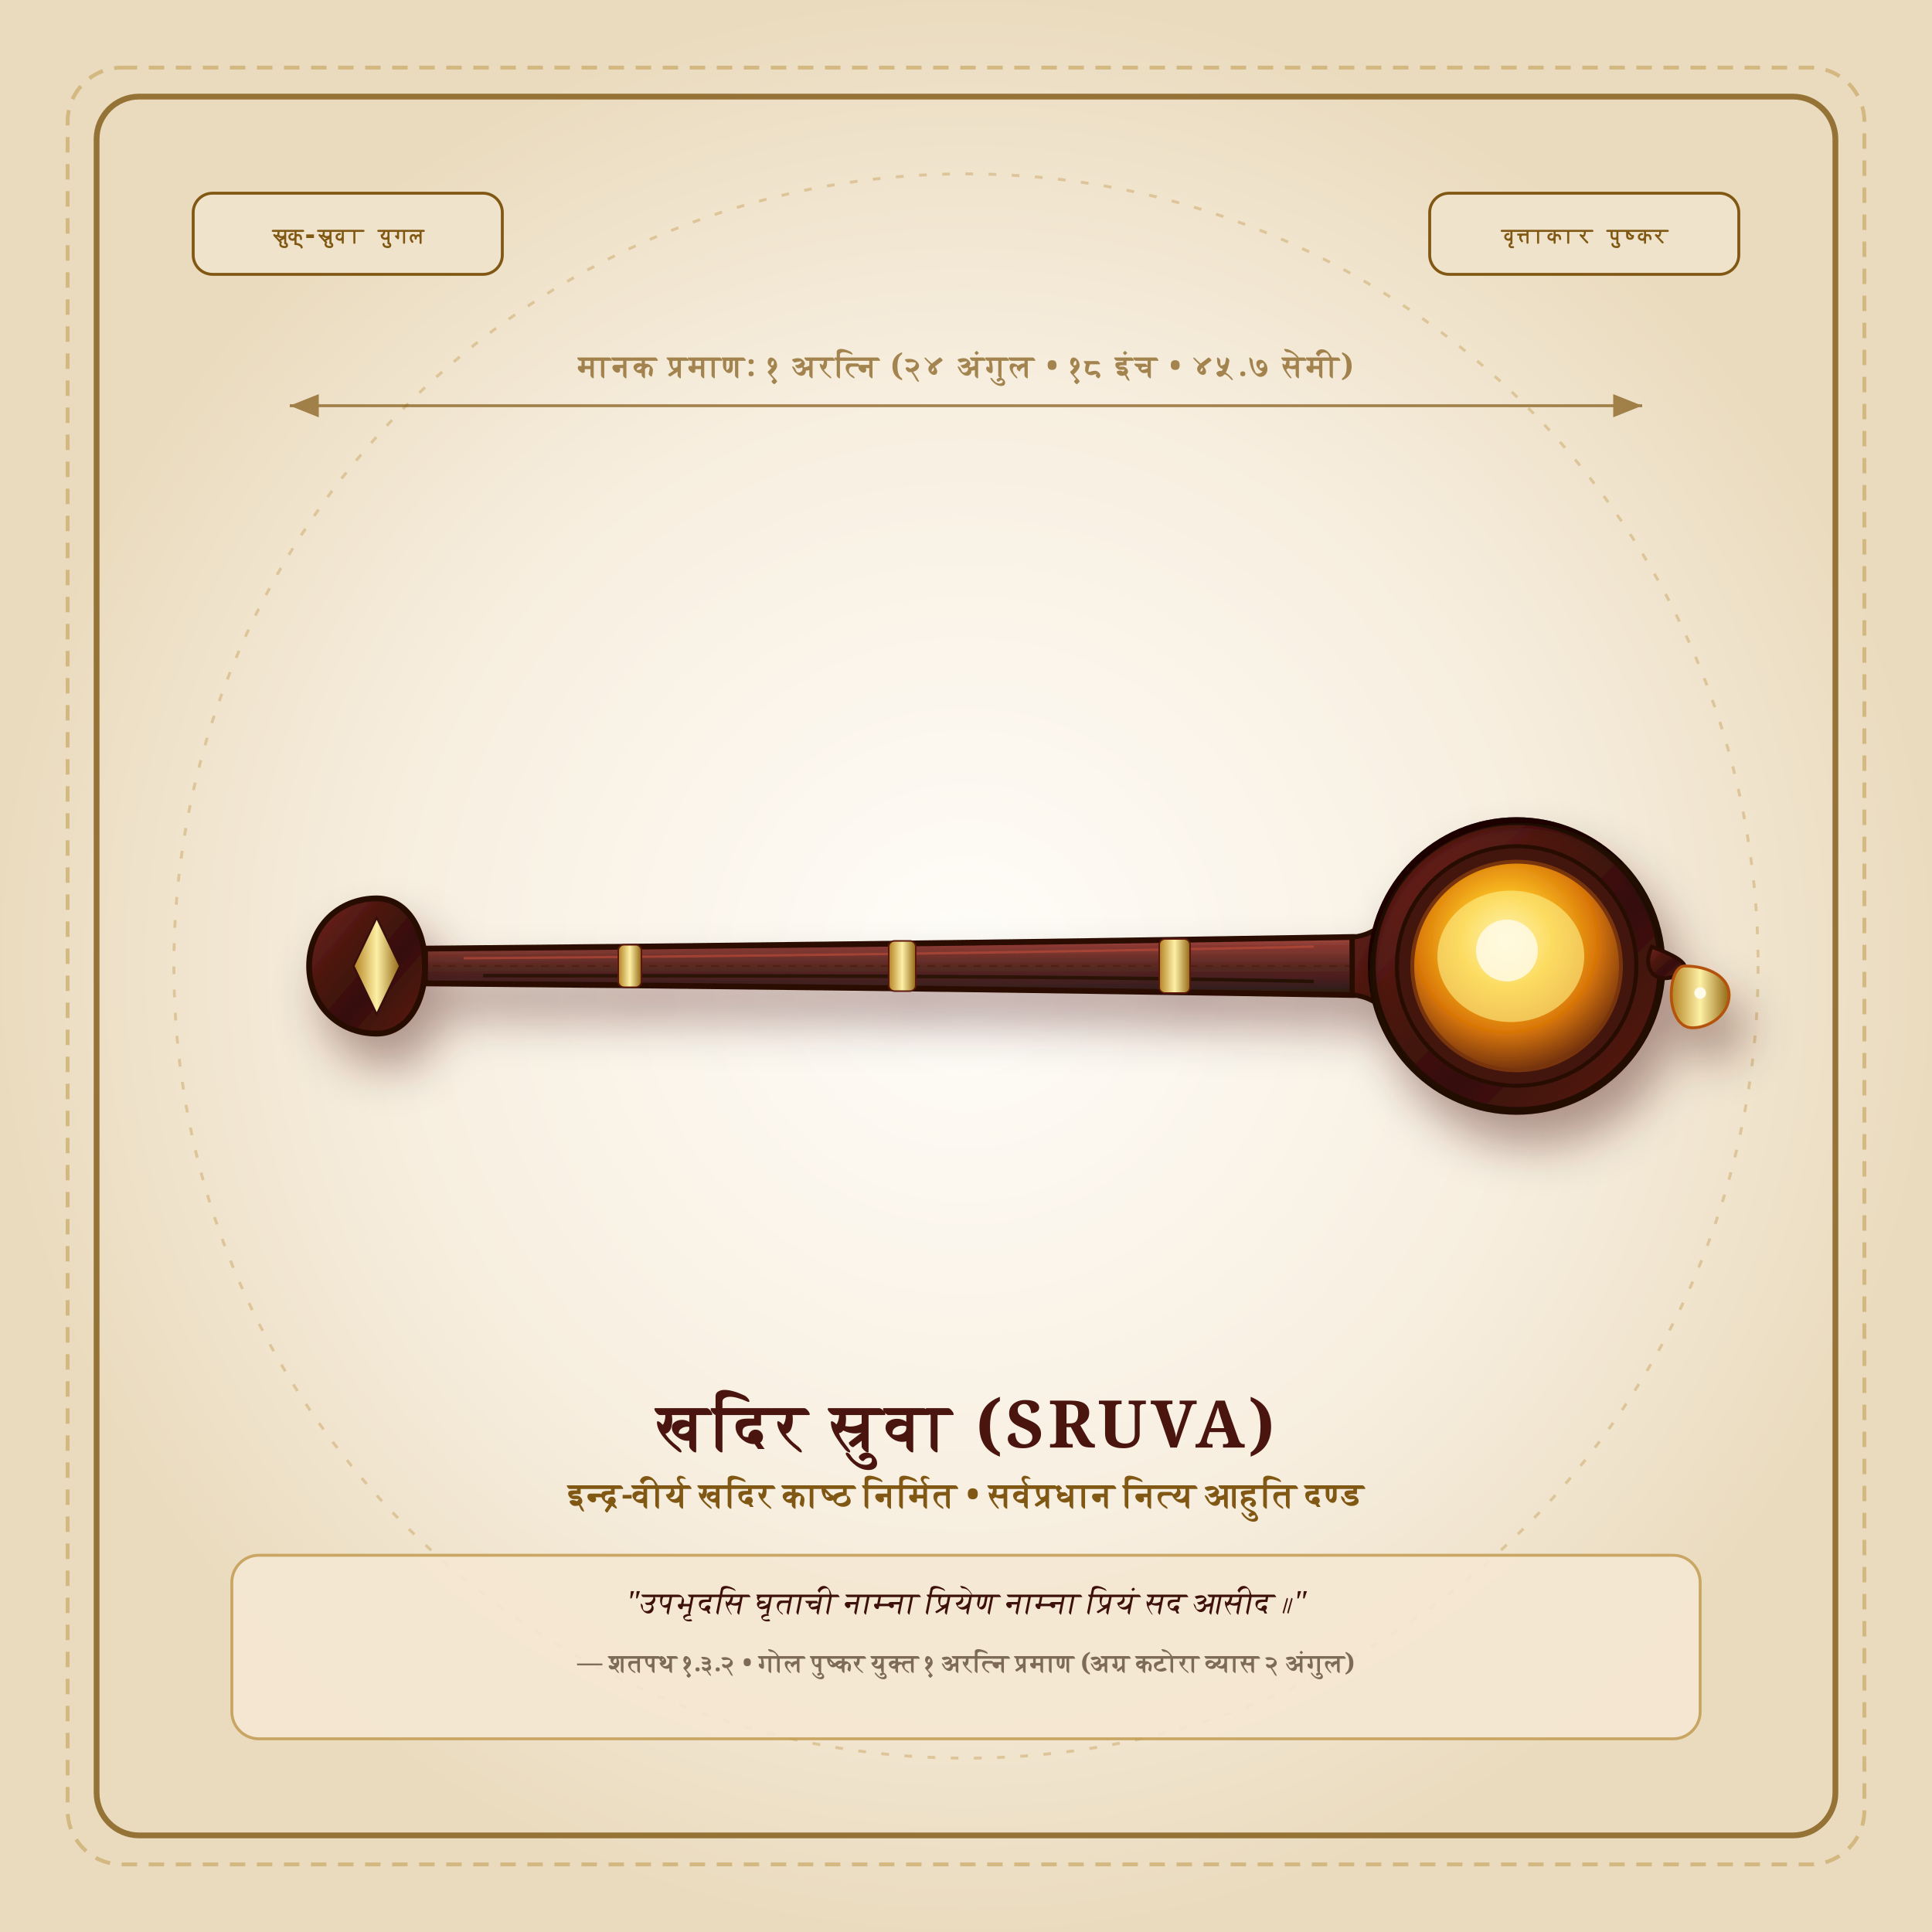
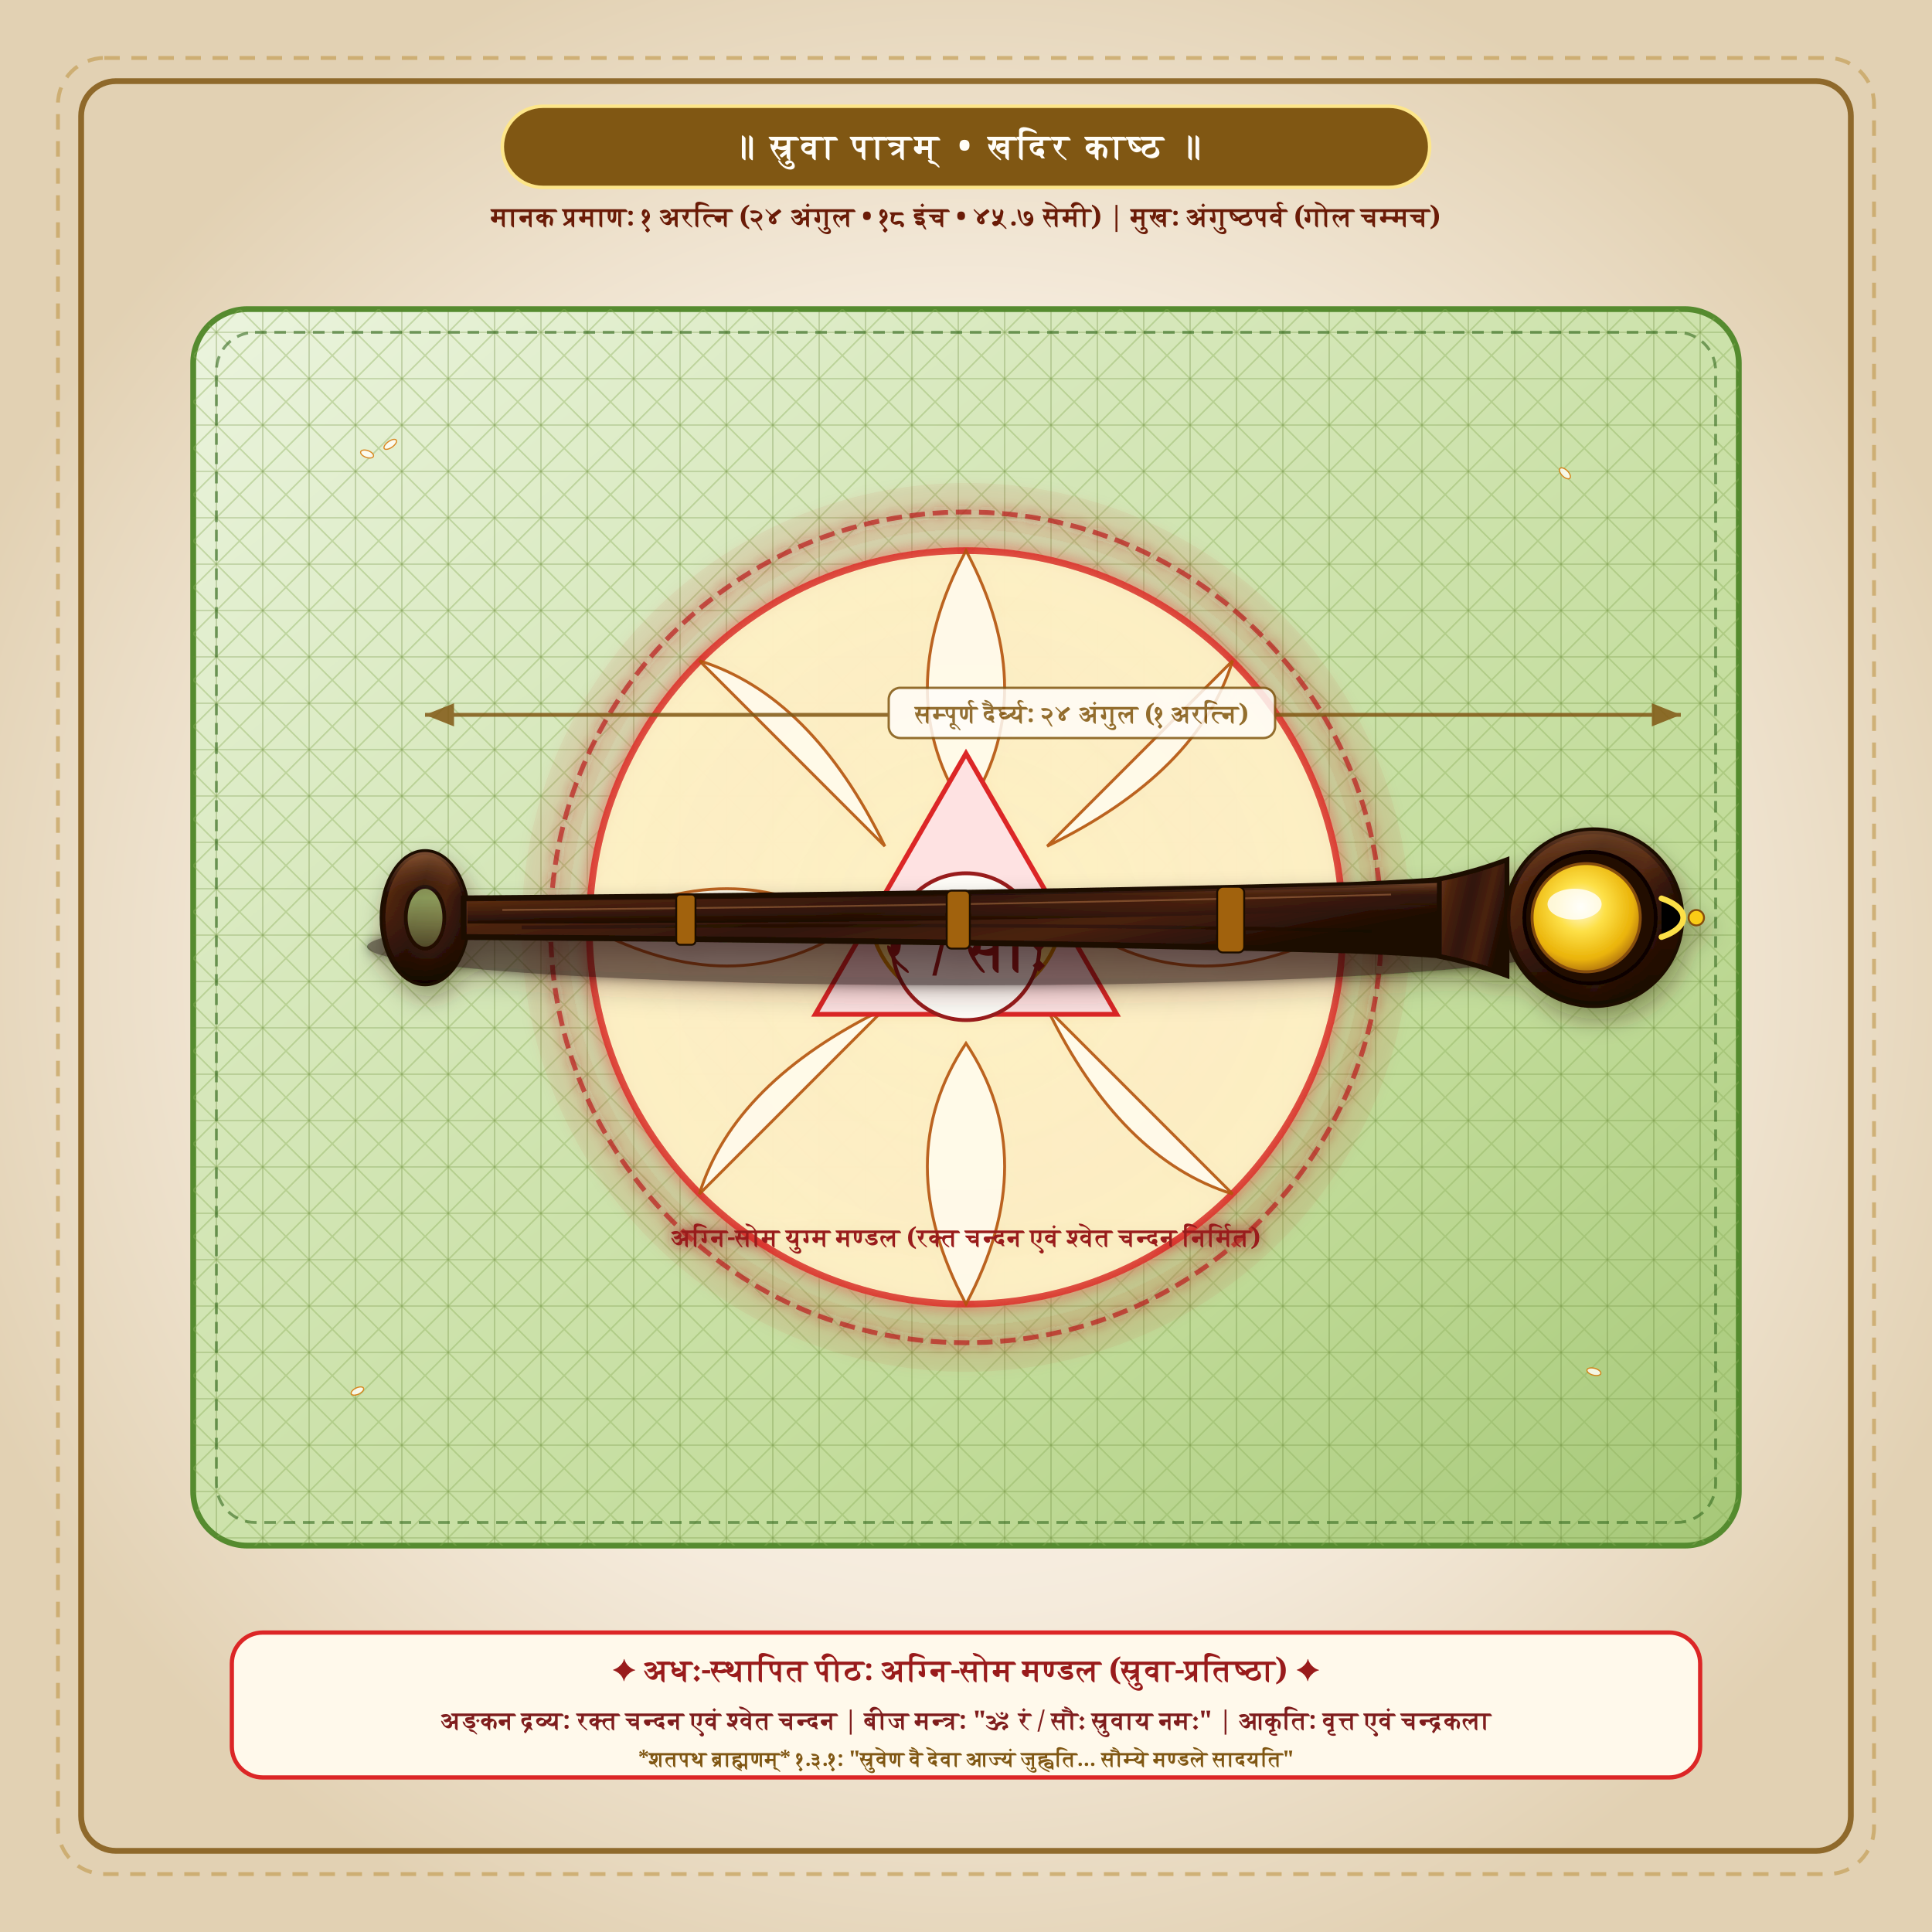
<svg xmlns="http://www.w3.org/2000/svg" viewBox="0 0 1000 1000" width="100%" height="100%">
  <defs>
-     <radialGradient id="bgGrad" cx="50%" cy="50%" r="50%">
-       <stop offset="0%" stop-color="#FFFDF9" />
-       <stop offset="60%" stop-color="#F7EEDF" />
-       <stop offset="100%" stop-color="#EADBBE" />
+     <radialGradient id="bgGrad" cx="50%" cy="50%" r="55%">
+       <stop offset="0%" stop-color="#FFFDF8" />
+       <stop offset="60%" stop-color="#F5EBDC" />
+       <stop offset="100%" stop-color="#E2D1B3" />
    </radialGradient>
-     <linearGradient id="khadiraWood" x1="0%" y1="0%" x2="100%" y2="100%">
-       <stop offset="0%" stop-color="#78281F" />
-       <stop offset="30%" stop-color="#511811" />
-       <stop offset="60%" stop-color="#340E0A" />
-       <stop offset="85%" stop-color="#511811" />
-       <stop offset="100%" stop-color="#240705" />
+     <linearGradient id="kushaWeave" x1="0%" y1="0%" x2="100%" y2="100%">
+       <stop offset="0%" stop-color="#EBF4DE" />
+       <stop offset="30%" stop-color="#D7E8BC" />
+       <stop offset="70%" stop-color="#C2DC9A" />
+       <stop offset="100%" stop-color="#A6C878" />
    </linearGradient>
-     <linearGradient id="khadiraHighlight" x1="0%" y1="0%" x2="0%" y2="100%">
-       <stop offset="0%" stop-color="#943126" stop-opacity="0.9" />
-       <stop offset="50%" stop-color="#4A140F" stop-opacity="0.9" />
-       <stop offset="100%" stop-color="#1F0604" stop-opacity="0.9" />
+     <pattern id="kushaPattern" width="24" height="24" patternUnits="userSpaceOnUse">
+       <path d="M 0,0 L 24,24 M 24,0 L 0,24" stroke="#8CAE5B" stroke-width="0.8" opacity="0.4" />
+       <line x1="0" y1="12" x2="24" y2="12" stroke="#6C8E3B" stroke-width="0.6" opacity="0.35" />
+       <line x1="12" y1="0" x2="12" y2="24" stroke="#5E7E2F" stroke-width="0.6" opacity="0.35" />
+     </pattern>
+     <linearGradient id="agniSomaPaste" x1="0%" y1="0%" x2="100%" y2="100%">
+       <stop offset="0%" stop-color="#FCA5A5" />
+       <stop offset="30%" stop-color="#DC2626" />
+       <stop offset="70%" stop-color="#FEF3C7" />
+       <stop offset="100%" stop-color="#D97706" />
    </linearGradient>
-     <radialGradient id="gheeBowlGlow" cx="45%" cy="38%" r="62%">
-       <stop offset="0%" stop-color="#FFFBEB" />
-       <stop offset="35%" stop-color="#FBBF24" />
-       <stop offset="70%" stop-color="#D97706" />
-       <stop offset="100%" stop-color="#78350F" />
+     <radialGradient id="somaGlow" cx="50%" cy="50%" r="50%">
+       <stop offset="0%" stop-color="#FEF08A" stop-opacity="0.8" />
+       <stop offset="50%" stop-color="#F87171" stop-opacity="0.5" />
+       <stop offset="100%" stop-color="#B91C1C" stop-opacity="0.1" />
    </radialGradient>
-     <linearGradient id="sruvaGold" x1="0%" y1="0%" x2="100%" y2="0%">
-       <stop offset="0%" stop-color="#B48222" />
-       <stop offset="50%" stop-color="#FDF0A6" />
-       <stop offset="100%" stop-color="#936814" />
+     <linearGradient id="khadiraWood" x1="0%" y1="0%" x2="100%" y2="40%">
+       <stop offset="0%" stop-color="#6E3A1A" />
+       <stop offset="25%" stop-color="#4A220D" />
+       <stop offset="50%" stop-color="#301507" />
+       <stop offset="75%" stop-color="#4A220D" />
+       <stop offset="100%" stop-color="#1E0B04" />
    </linearGradient>
-     <filter id="patraShadow" x="-20%" y="-20%" width="150%" height="150%">
-       <feDropShadow dx="8" dy="16" stdDeviation="12" flood-color="#3B100B" flood-opacity="0.38" />
+     <linearGradient id="khadiraSpecular" x1="0%" y1="0%" x2="0%" y2="100%">
+       <stop offset="0%" stop-color="#C48255" stop-opacity="0.55" />
+       <stop offset="35%" stop-color="#4A220D" stop-opacity="0.1" />
+       <stop offset="85%" stop-color="#1E0B04" stop-opacity="0.8" />
+       <stop offset="100%" stop-color="#0F0502" stop-opacity="0.95" />
+     </linearGradient>
+     <radialGradient id="moltenGhee" cx="45%" cy="40%" r="65%">
+       <stop offset="0%" stop-color="#FFFDE7" />
+       <stop offset="35%" stop-color="#FDE047" />
+       <stop offset="75%" stop-color="#EAB308" />
+       <stop offset="100%" stop-color="#A16207" />
+     </radialGradient>
+     <filter id="yantraGlowFilter" x="-20%" y="-20%" width="140%" height="140%">
+       <feGaussianBlur stdDeviation="3" result="blur" />
+       <feComposite in="SourceGraphic" in2="blur" operator="over" />
    </filter>
-     <filter id="bowlDepth">
-       <feOffset dx="2" dy="4" />
-       <feGaussianBlur stdDeviation="3.5" result="offset-blur" />
-       <feComposite operator="out" in="SourceGraphic" in2="offset-blur" result="inverse" />
-       <feFlood flood-color="#1A0503" flood-opacity="0.8" result="color" />
-       <feComposite operator="in" in="color" in2="inverse" result="shadow" />
-       <feComposite operator="over" in="shadow" in2="SourceGraphic" />
+     <filter id="patraDeepShadow" x="-25%" y="-25%" width="150%" height="150%">
+       <feDropShadow dx="8" dy="24" stdDeviation="16" flood-color="#1A0A04" flood-opacity="0.6" />
+       <feDropShadow dx="2" dy="6" stdDeviation="6" flood-color="#2D1206" flood-opacity="0.4" />
    </filter>
  </defs>
  <rect width="1000" height="1000" fill="url(#bgGrad)" />
-   <rect x="35" y="35" width="930" height="930" rx="28" fill="none" stroke="#C5A059" stroke-width="2" stroke-dasharray="8 6" opacity="0.6" />
-   <rect x="50" y="50" width="900" height="900" rx="22" fill="none" stroke="#805713" stroke-width="3" opacity="0.8" />
-   <circle cx="500" cy="500" r="410" fill="none" stroke="#C5A059" stroke-width="1.5" stroke-dasharray="4 8" opacity="0.45" />
-   <g opacity="0.7">
-     <line x1="160" y1="500" x2="840" y2="500" stroke="#805713" stroke-width="1" stroke-dasharray="4 4" />
-     <line x1="150" y1="210" x2="850" y2="210" stroke="#805713" stroke-width="1.5" />
-     <path d="M 150 210 L 165 204 L 165 216 Z" fill="#805713" />
-     <path d="M 850 210 L 835 204 L 835 216 Z" fill="#805713" />
-     <text x="500" y="195" font-family="'Cinzel', 'Noto Serif', serif" font-size="16" font-weight="bold" fill="#805713" text-anchor="middle" letter-spacing="1">
-       मानक प्रमाण: १ अरत्नि (२४ अंगुल • १८ इंच • ४५.७ सेमी)
+   <rect x="30" y="30" width="940" height="940" rx="24" fill="none" stroke="#C5A059" stroke-width="2" stroke-dasharray="8 6" opacity="0.7" />
+   <rect x="42" y="42" width="916" height="916" rx="18" fill="none" stroke="#805713" stroke-width="3" opacity="0.85" />
+   <g transform="translate(500, 85)" text-anchor="middle">
+     <rect x="-240" y="-30" width="480" height="42" rx="21" fill="#805713" stroke="#FDE68A" stroke-width="1.8" />
+     <text y="-3" font-family="'Cinzel', 'Noto Serif', serif" font-size="18" font-weight="900" fill="#FFFDF8" letter-spacing="2">
+       ॥ स्रुवा पात्रम् • खदिर काष्ठ ॥
+     </text>
+     <text y="32" font-family="'Noto Serif', serif" font-size="14" font-weight="bold" fill="#6A1B07">
+       मानक प्रमाण: १ अरत्नि (२४ अंगुल • १८ इंच • ४५.७ सेमी) | मुख: अंगुष्ठपर्व (गोल चम्मच)
    </text>
  </g>
-   <g filter="url(#patraShadow)">
-     <path d="M 160 500              C 160 480, 175 465, 195 465              C 210 465, 220 480, 220 500              C 220 520, 210 535, 195 535              C 175 535, 160 520, 160 500 Z" fill="url(#khadiraWood)" stroke="#260805" stroke-width="3" />
-     <polygon points="195,475 207,500 195,525 183,500" fill="url(#sruvaGold)" stroke="#381008" stroke-width="1" />
-     <path d="M 220 491              C 340 490, 520 488, 700 485              L 700 515              C 520 512, 340 510, 220 509              Z" fill="url(#khadiraHighlight)" stroke="#2A0805" stroke-width="3" />
-     <path d="M 240 496 C 380 495, 540 493, 680 490" stroke="#BA4A38" stroke-width="1.2" fill="none" opacity="0.65" />
-     <path d="M 250 505 C 390 505, 550 505, 680 508" stroke="#1F0604" stroke-width="1.8" fill="none" opacity="0.75" />
-     <rect x="320" y="489" width="12" height="22" rx="3" fill="url(#sruvaGold)" stroke="#5B190E" stroke-width="0.8" />
-     <rect x="460" y="487" width="14" height="26" rx="3" fill="url(#sruvaGold)" stroke="#5B190E" stroke-width="0.8" />
-     <rect x="600" y="486" width="16" height="28" rx="3" fill="url(#sruvaGold)" stroke="#5B190E" stroke-width="0.8" />
-     <path d="M 700 485              C 715 484, 725 470, 735 455              C 742 445, 750 440, 760 440              L 760 560              C 750 560, 742 555, 735 545              C 725 530, 715 516, 700 515              Z" fill="url(#khadiraWood)" stroke="#260805" stroke-width="2.5" />
-     <circle cx="785" cy="500" r="75" fill="url(#khadiraWood)" stroke="#240705" stroke-width="4" filter="url(#bowlDepth)" />
-     <circle cx="785" cy="500" r="62" fill="#42120C" stroke="#260805" stroke-width="2" />
-     <circle cx="785" cy="500" r="54" fill="url(#gheeBowlGlow)" stroke="#78350F" stroke-width="2" />
-     <ellipse cx="782" cy="495" rx="38" ry="34" fill="#FEF08A" opacity="0.6" />
-     <circle cx="780" cy="492" r="16" fill="#FFFBEB" opacity="0.8" />
-     <path d="M 855 490 C 868 495, 878 500, 868 505 C 855 510, 850 500, 855 490 Z" fill="url(#khadiraWood)" stroke="#2A0805" stroke-width="2" />
-     <path d="M 872 500 C 885 500, 895 506, 895 515 C 895 525, 885 532, 876 532 C 868 532, 865 522, 865 515 C 865 506, 868 500, 872 500 Z" fill="url(#sruvaGold)" stroke="#B45309" stroke-width="1.5" />
-     <circle cx="880" cy="514" r="3" fill="#FFFBEB" />
+   <g transform="translate(100, 160)">
+     <rect x="0" y="0" width="800" height="640" rx="28" fill="url(#kushaWeave)" stroke="#558B2F" stroke-width="3" />
+     <rect x="0" y="0" width="800" height="640" rx="28" fill="url(#kushaPattern)" />
+     <rect x="12" y="12" width="776" height="616" rx="20" fill="none" stroke="#33691E" stroke-width="1.5" stroke-dasharray="6 4" opacity="0.6" />
+     <g fill="#FFFDF5" stroke="#D97706" stroke-width="0.6" opacity="0.85">
+       <ellipse cx="90" cy="75" rx="3.5" ry="1.8" transform="rotate(20 90 75)" />
+       <ellipse cx="102" cy="70" rx="3.8" ry="1.7" transform="rotate(-35 102 70)" />
+       <ellipse cx="710" cy="85" rx="3.6" ry="1.8" transform="rotate(45 710 85)" />
+       <ellipse cx="725" cy="550" rx="3.7" ry="1.8" transform="rotate(15 725 550)" />
+       <ellipse cx="85" cy="560" rx="3.5" ry="1.7" transform="rotate(-25 85 560)" />
+     </g>
+     <g id="underlying-yantra-sruva" transform="translate(400, 320)" filter="url(#yantraGlowFilter)">
+       <circle cx="0" cy="0" r="230" fill="url(#somaGlow)" opacity="0.4" />
+       <circle cx="0" cy="0" r="215" fill="none" stroke="#B91C1C" stroke-width="2.5" stroke-dasharray="8 4" opacity="0.7" />
+       <circle cx="0" cy="0" r="195" fill="#FEF3C7" stroke="#DC2626" stroke-width="3.5" opacity="0.85" />
+       <g stroke="#B45309" stroke-width="1.5" fill="#FFFBEB" opacity="0.9">
+         <path d="M 0 -195 Q 40 -120, 0 -60 Q -40 -120, 0 -195 Z" />
+         <path d="M 0 195 Q 40 120, 0 60 Q -40 120, 0 195 Z" />
+         <path d="M -195 0 Q -120 40, -60 0 Q -120 -40, -195 0 Z" />
+         <path d="M 195 0 Q 120 40, 60 0 Q 120 -40, 195 0 Z" />
+         <path d="M -138 -138 Q -80 -80, -42 -42 Q -80 -120, -138 -138 Z" />
+         <path d="M 138 138 Q 80 80, 42 42 Q 80 120, 138 138 Z" />
+         <path d="M 138 -138 Q 80 -80, 42 -42 Q 120 -80, 138 -138 Z" />
+         <path d="M -138 138 Q -80 80, -42 42 Q -120 80, -138 138 Z" />
+       </g>
+       <polygon points="0,-90 78,45 -78,45" fill="#FEE2E2" stroke="#DC2626" stroke-width="2.5" />
+       <path d="M -50,-10 A 55 55 0 0 0 50,-10 A 42 42 0 0 1 -50,-10 Z" fill="#FEF08A" stroke="#CA8A04" stroke-width="2" />
+       <circle cx="0" cy="10" r="38" fill="#FFFDF8" stroke="#991B1B" stroke-width="2" />
+       <text x="0" y="22" font-family="'Noto Serif', serif" font-size="30" font-weight="900" fill="#991B1B" text-anchor="middle" letter-spacing="1">
+         रं / सौः
+       </text>
+       <text x="0" y="165" font-family="'Noto Serif', serif" font-size="13" font-weight="900" fill="#991B1B" text-anchor="middle">
+         अग्नि-सोम युग्म मण्डल (रक्त चन्दन एवं श्वेत चन्दन निर्मित)
+       </text>
+     </g>
+     <g id="sruva-vessel" filter="url(#patraDeepShadow)">
+       <ellipse cx="400" cy="330" rx="310" ry="20" fill="#0F0502" opacity="0.5" filter="url(#yantraGlowFilter)" />
+       <g transform="translate(120, 315)">
+         <ellipse cx="0" cy="0" rx="22" ry="34" fill="url(#khadiraWood)" stroke="#1E0B04" stroke-width="3" />
+         <ellipse cx="0" cy="0" rx="10" ry="16" fill="#A6C878" stroke="#0F0502" stroke-width="2" opacity="0.8" />
+         <ellipse cx="0" cy="0" rx="22" ry="34" fill="url(#khadiraSpecular)" />
+       </g>
+       <path d="M 140,305                 C 270,304, 450,302, 600,298                C 625,297, 640,296, 650,295                L 650,335                C 640,334, 625,333, 600,332                C 450,328, 270,326, 140,325                Z" fill="url(#khadiraWood)" stroke="#1E0B04" stroke-width="3" />
+       <path d="M 142,306 C 270,305, 450,303, 645,297 L 645,310 C 450,317, 270,318, 142,318 Z" fill="url(#khadiraSpecular)" opacity="0.8" />
+       <g stroke="#C48255" stroke-width="0.9" fill="none" opacity="0.45">
+         <path d="M 160,311 C 280,310, 440,308, 620,303" />
+         <path d="M 170,320 C 300,319, 460,318, 610,322" stroke="#0F0502" stroke-width="1.8" opacity="0.75" />
+       </g>
+       <g fill="#A16207" stroke="#1E0B04" stroke-width="1">
+         <rect x="250" y="303" width="10" height="26" rx="2" />
+         <rect x="390" y="301" width="12" height="30" rx="2.5" />
+         <rect x="530" y="299" width="14" height="34" rx="3" />
+       </g>
+       <path d="M 645,295 C 660,292, 672,288, 680,285 L 680,345 C 672,342, 660,338, 645,335 Z" fill="url(#khadiraWood)" stroke="#1E0B04" stroke-width="2.5" />
+       <circle cx="725" cy="315" r="45" fill="url(#khadiraWood)" stroke="#1E0B04" stroke-width="3.5" />
+       <circle cx="725" cy="315" r="45" fill="url(#khadiraSpecular)" opacity="0.75" />
+       <circle cx="723" cy="315" r="34" fill="#240E05" stroke="#0F0502" stroke-width="2" />
+       <circle cx="721" cy="315" r="28" fill="url(#moltenGhee)" stroke="#854D0E" stroke-width="1.5" />
+       <ellipse cx="715" cy="308" rx="14" ry="8" fill="#FFFFFF" opacity="0.8" />
+       <path d="M 760,305 C 775,310, 775,320, 760,325" stroke="#FDE047" stroke-width="3" stroke-linecap="round" />
+       <circle cx="778" cy="315" r="4" fill="#FACC15" stroke="#854D0E" stroke-width="1" />
+     </g>
+     <g opacity="0.85">
+       <line x1="120" y1="210" x2="770" y2="210" stroke="#805713" stroke-width="2" />
+       <polygon points="120,210 135,204 135,216" fill="#805713" />
+       <polygon points="770,210 755,204 755,216" fill="#805713" />
+       <rect x="360" y="196" width="200" height="26" rx="6" fill="#FFFDF8" stroke="#805713" stroke-width="1.2" />
+       <text x="460" y="214" font-family="'Cinzel', 'Noto Serif', serif" font-size="13" font-weight="900" fill="#805713" text-anchor="middle">
+         सम्पूर्ण दैर्घ्य: २४ अंगुल (१ अरत्नि)
+       </text>
+     </g>
  </g>
-   <g transform="translate(500, 750)" text-anchor="middle">
-     <text y="0" font-family="'Cinzel', 'Noto Serif', serif" font-size="34" font-weight="900" fill="#4A140F" letter-spacing="2">
-       खदिर स्रुवा (SRUVA)
+   <g transform="translate(500, 890)" text-anchor="middle">
+     <rect x="-380" y="-45" width="760" height="75" rx="16" fill="#FFF9EB" stroke="#DC2626" stroke-width="2.2" />
+     <text y="-20" font-family="'Noto Serif', serif" font-size="16" font-weight="900" fill="#991B1B">
+       ✦ अधः-स्थापित पीठ: अग्नि-सोम मण्डल (स्रुवा-प्रतिष्ठा) ✦
    </text>
-     <text y="30" font-family="'Noto Serif', serif" font-size="18" font-weight="bold" fill="#805713">
-       इन्द्र-वीर्य खदिर काष्ठ निर्मित • सर्वप्रधान नित्य आहुति दण्ड
+     <text y="5" font-family="'Noto Serif', serif" font-size="13" font-weight="bold" fill="#7F1D1D">
+       अङ्कन द्रव्य: रक्त चन्दन एवं श्वेत चन्दन | बीज मन्त्र: "ॐ रं / सौः स्रुवाय नमः" | आकृति: वृत्त एवं चन्द्रकला
    </text>
-     <rect x="-380" y="55" width="760" height="95" rx="14" fill="#F5E8D3" stroke="#C5A059" stroke-width="1.5" opacity="0.9" />
-     <text y="85" font-family="'Noto Serif', serif" font-size="16" font-style="italic" fill="#3D100A">
-       "उपभृदसि घृताची नाम्ना प्रियेण नाम्ना प्रियं सद आसीद ॥"
-     </text>
-     <text y="115" font-family="'Noto Serif', serif" font-size="13" font-weight="600" fill="#7D6B57">
-       — शतपथ १.३.२ • गोल पुष्कर युक्त १ अरत्नि प्रमाण (अग्र कटोरा व्यास २ अंगुल)
-     </text>
-   </g>
-   <g transform="translate(100, 100)">
-     <rect x="0" y="0" width="160" height="42" rx="10" fill="#EFE3CB" stroke="#805713" stroke-width="1.5" />
-     <text x="80" y="26" font-family="monospace" font-size="13" font-weight="bold" fill="#805713" text-anchor="middle">
-       स्रुक्-स्रुवा युगल
-     </text>
-   </g>
-   <g transform="translate(740, 100)">
-     <rect x="0" y="0" width="160" height="42" rx="10" fill="#EFE3CB" stroke="#805713" stroke-width="1.5" />
-     <text x="80" y="26" font-family="monospace" font-size="13" font-weight="bold" fill="#805713" text-anchor="middle">
-       वृत्ताकार पुष्कर
+     <text y="24" font-family="'Noto Serif', serif" font-size="11" font-weight="bold" fill="#805713">
+       *शतपथ ब्राह्मणम्* १.३.१: "स्रुवेण वै देवा आज्यं जुह्वति... सौम्ये मण्डले सादयति"
    </text>
  </g>
</svg>
